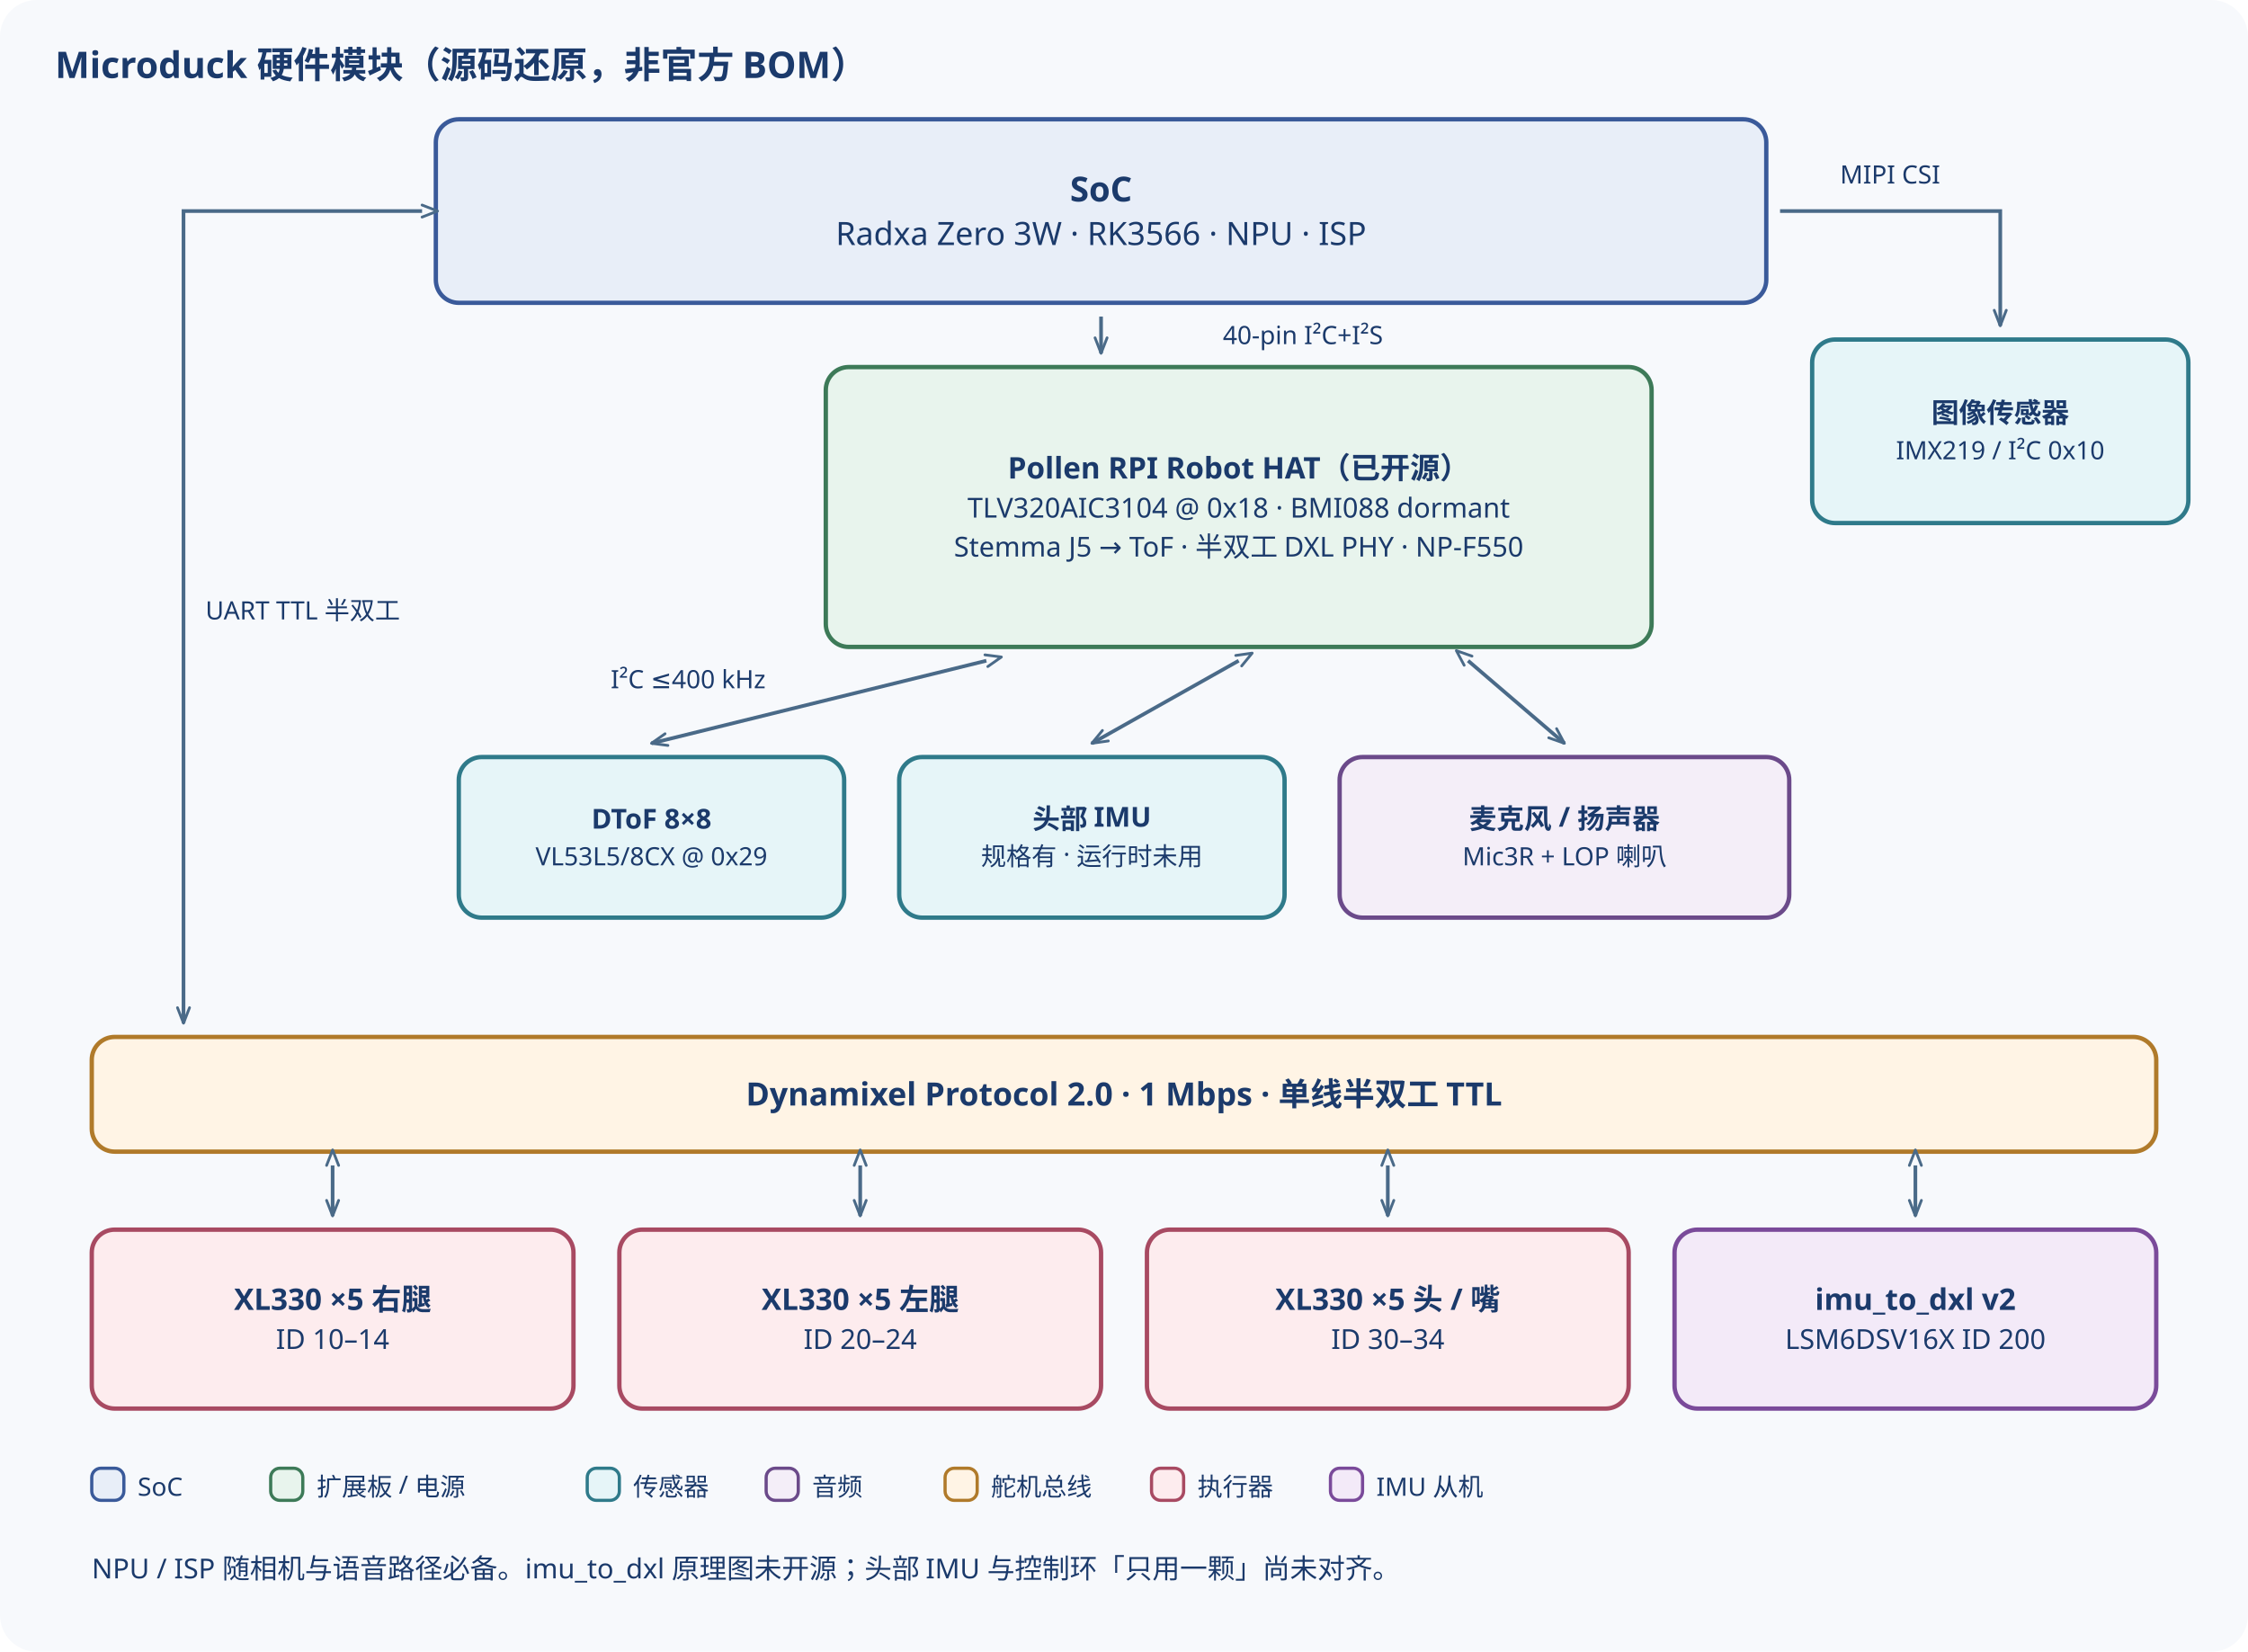
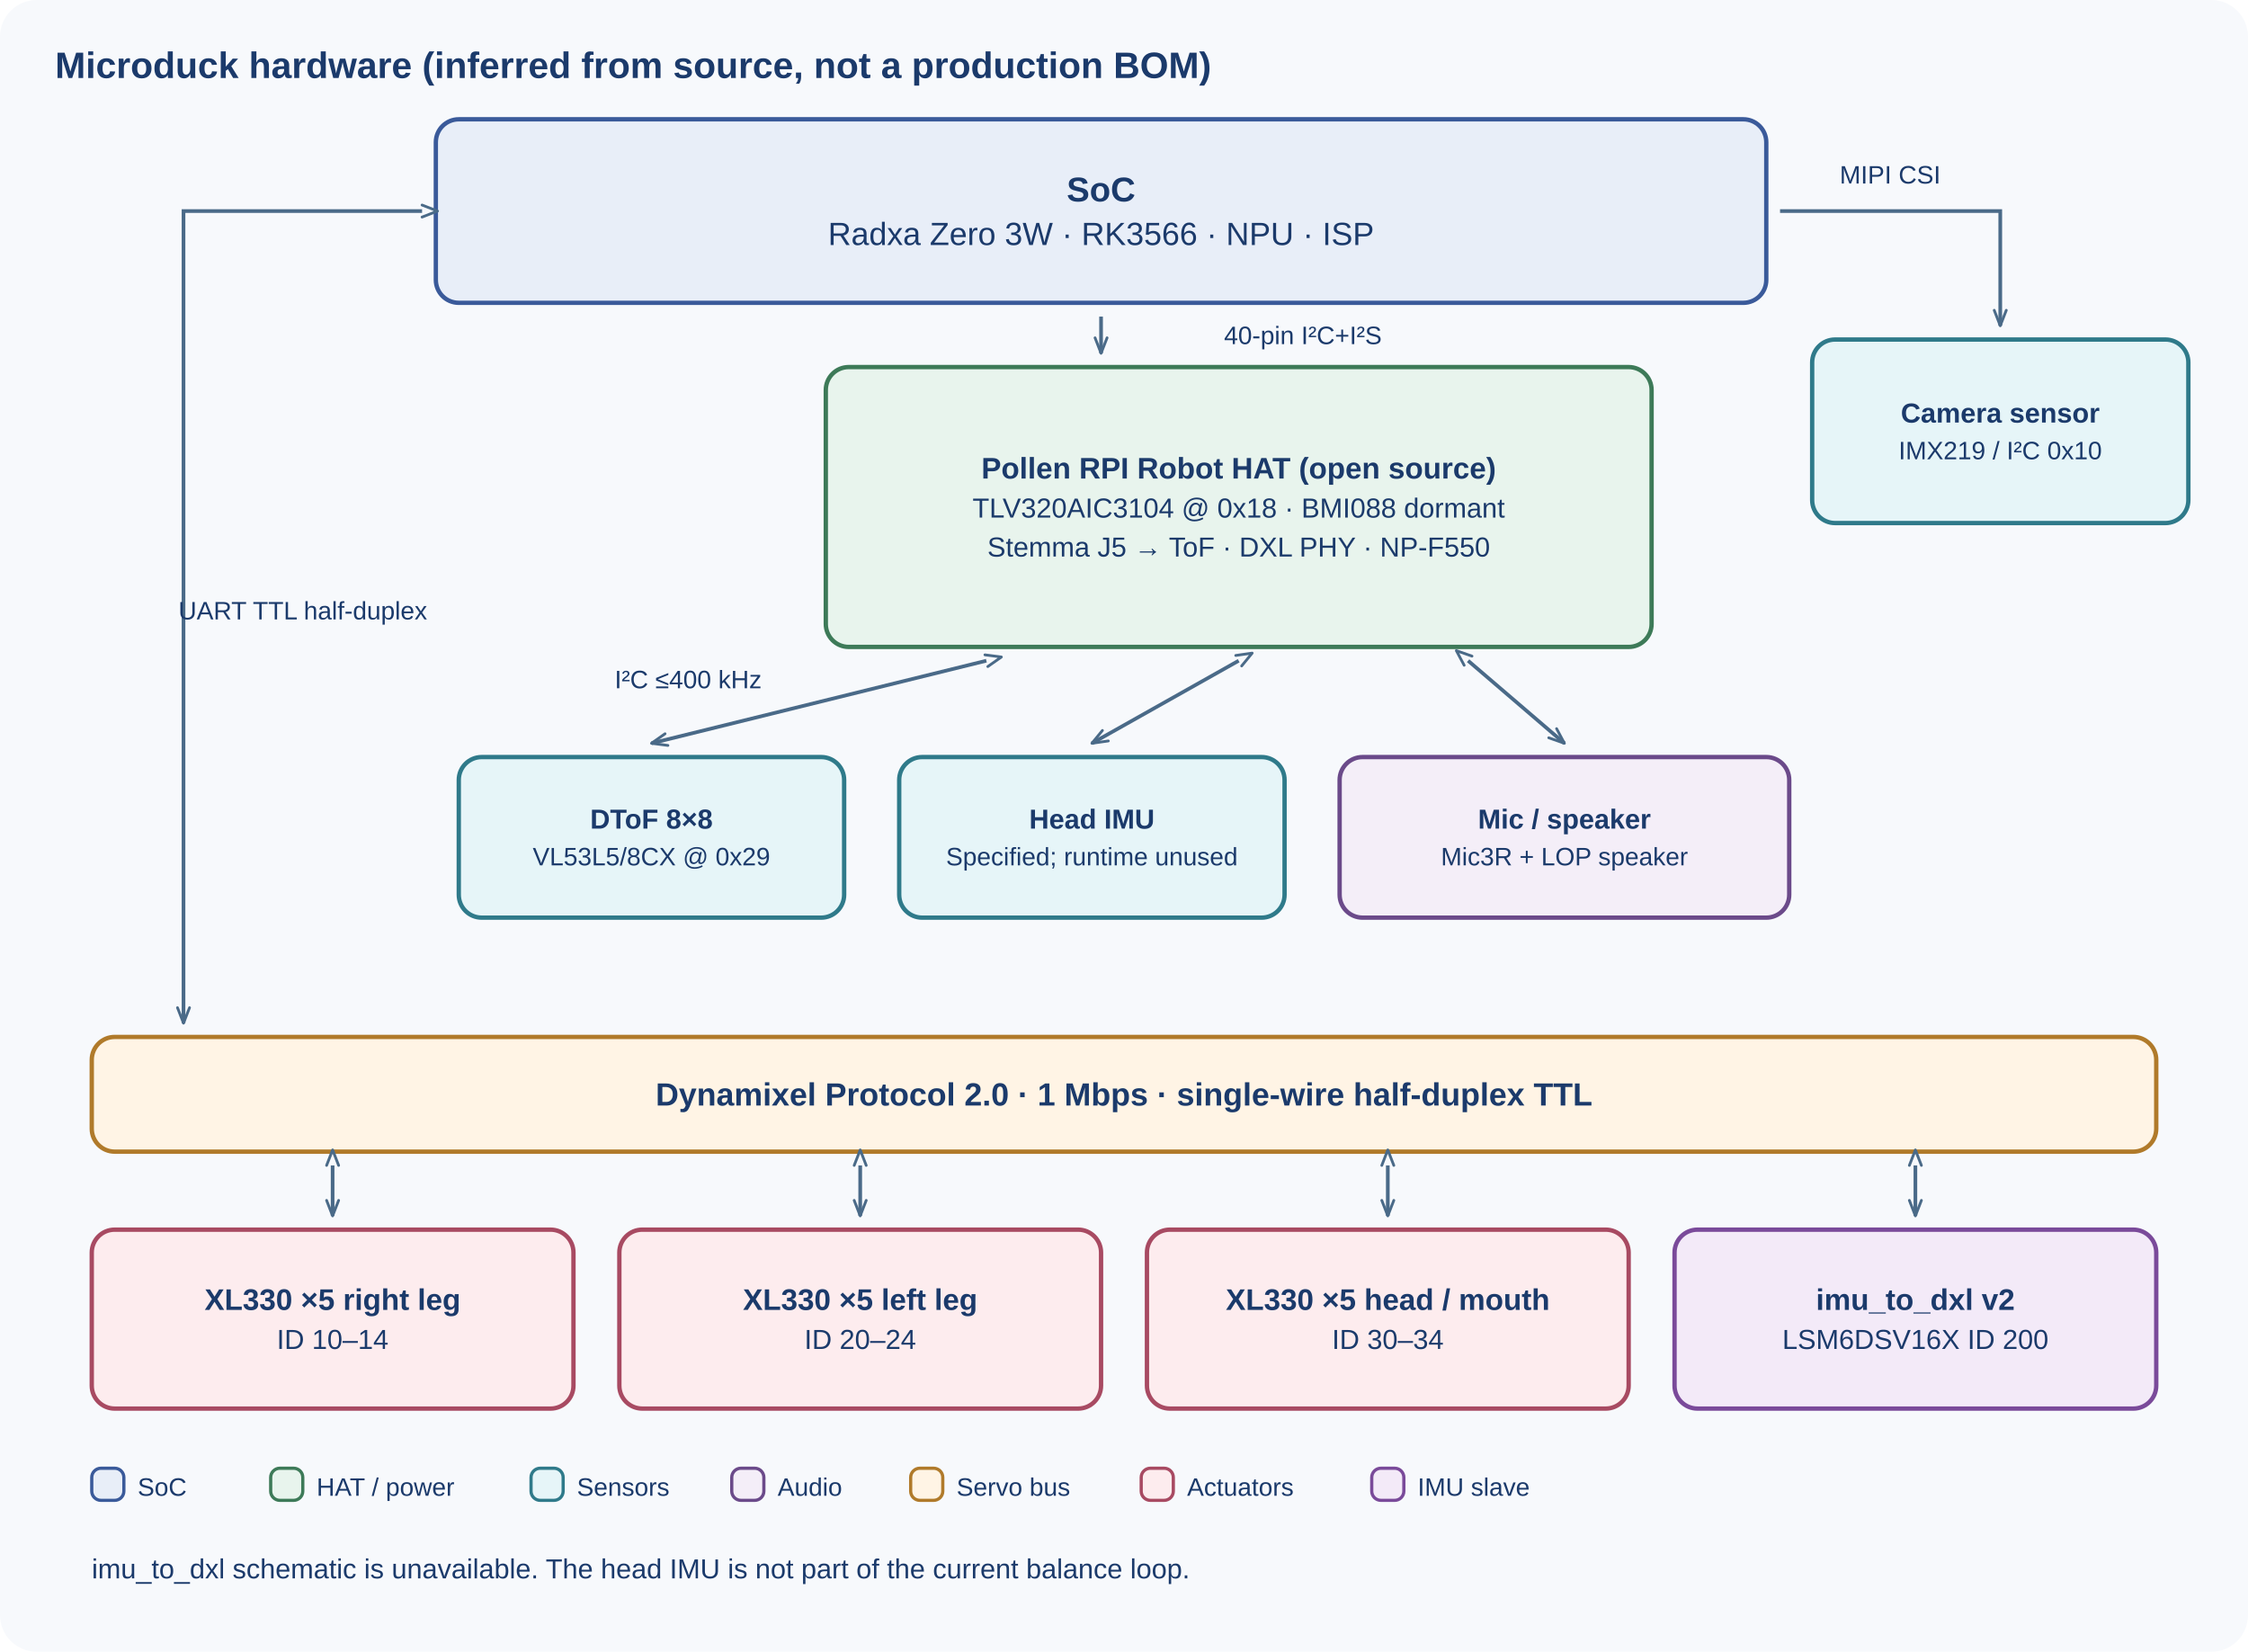
- <svg xmlns="http://www.w3.org/2000/svg" viewBox="0 0 980 720" width="980" height="720" role="img" aria-label="Microduck 硬件模块（源码还原，非官方 BOM）">
+ <svg xmlns="http://www.w3.org/2000/svg" viewBox="0 0 980 720" width="980" height="720" role="img" aria-label="Microduck hardware (inferred from source, not a production BOM)">
  <defs>
    <marker id="ao" viewBox="0 0 12 10" refX="10.5" refY="5" markerWidth="9" markerHeight="7.5" orient="auto" markerUnits="userSpaceOnUse">
      <polyline points="1.5,1.5 10.5,5 1.5,8.5" fill="none" stroke="#4A6A88" stroke-width="1.6" stroke-linecap="round" stroke-linejoin="round" />
    </marker>
    <marker id="ao-rev" viewBox="0 0 12 10" refX="1.5" refY="5" markerWidth="9" markerHeight="7.5" orient="auto-start-reverse" markerUnits="userSpaceOnUse">
      <polyline points="1.5,1.5 10.5,5 1.5,8.5" fill="none" stroke="#4A6A88" stroke-width="1.6" stroke-linecap="round" stroke-linejoin="round" />
    </marker>
  </defs>
  <rect x="0" y="0" width="980" height="720" fill="#F7F9FC" rx="16" />
-   <text x="24" y="34" font-family="'Microsoft YaHei', '微软雅黑', 'PingFang SC', 'Noto Sans SC', sans-serif" font-size="16" font-weight="700" fill="#1B3A6B">Microduck 硬件模块（源码还原，非官方 BOM）</text>
+   <text x="24" y="34" font-family="'Arial', 'Helvetica', sans-serif" font-size="16" font-weight="700" fill="#1B3A6B">Microduck hardware (inferred from source, not a production BOM)</text>
  <rect x="190" y="52" width="580" height="80" rx="10" fill="#E8EEF8" stroke="#3A5A9A" stroke-width="1.9" />
-   <text x="480.0" y="87.8" text-anchor="middle" font-family="'Microsoft YaHei', '微软雅黑', 'PingFang SC', 'Noto Sans SC', sans-serif" font-size="15" font-weight="600" fill="#1B3A6B">SoC</text>
-   <text x="480.0" y="106.8" text-anchor="middle" font-family="'Microsoft YaHei', '微软雅黑', 'PingFang SC', 'Noto Sans SC', sans-serif" font-size="14" font-weight="400" fill="#1B3A6B">Radxa Zero 3W · RK3566 · NPU · ISP</text>
+   <text x="480.0" y="87.8" text-anchor="middle" font-family="'Arial', 'Helvetica', sans-serif" font-size="15" font-weight="600" fill="#1B3A6B">SoC</text>
+   <text x="480.0" y="106.8" text-anchor="middle" font-family="'Arial', 'Helvetica', sans-serif" font-size="14" font-weight="400" fill="#1B3A6B">Radxa Zero 3W · RK3566 · NPU · ISP</text>
  <rect x="790" y="148" width="164" height="80" rx="10" fill="#E6F5F8" stroke="#2F7A8A" stroke-width="1.9" />
-   <text x="872.0" y="184.2" text-anchor="middle" font-family="'Microsoft YaHei', '微软雅黑', 'PingFang SC', 'Noto Sans SC', sans-serif" font-size="12" font-weight="600" fill="#1B3A6B">图像传感器</text>
-   <text x="872.0" y="200.2" text-anchor="middle" font-family="'Microsoft YaHei', '微软雅黑', 'PingFang SC', 'Noto Sans SC', sans-serif" font-size="11" font-weight="400" fill="#1B3A6B">IMX219 / I²C 0x10</text>
+   <text x="872.0" y="184.2" text-anchor="middle" font-family="'Arial', 'Helvetica', sans-serif" font-size="12" font-weight="600" fill="#1B3A6B">Camera sensor</text>
+   <text x="872.0" y="200.2" text-anchor="middle" font-family="'Arial', 'Helvetica', sans-serif" font-size="11" font-weight="400" fill="#1B3A6B">IMX219 / I²C 0x10</text>
  <path d="M 776 92 L 872 92 L 872 142" fill="none" stroke="#4A6A88" stroke-width="1.6" marker-end="url(#ao)" />
-   <text x="824" y="80" text-anchor="middle" font-family="'Microsoft YaHei', '微软雅黑', 'PingFang SC', 'Noto Sans SC', sans-serif" font-size="11" font-weight="400" fill="#1B3A6B">MIPI CSI</text>
+   <text x="824" y="80" text-anchor="middle" font-family="'Arial', 'Helvetica', sans-serif" font-size="11" font-weight="400" fill="#1B3A6B">MIPI CSI</text>
  <rect x="360" y="160" width="360" height="122" rx="10" fill="#E8F4ED" stroke="#3D7A58" stroke-width="1.9" />
-   <text x="540.0" y="208.6" text-anchor="middle" font-family="'Microsoft YaHei', '微软雅黑', 'PingFang SC', 'Noto Sans SC', sans-serif" font-size="13" font-weight="600" fill="#1B3A6B">Pollen RPI Robot HAT（已开源）</text>
-   <text x="540.0" y="225.6" text-anchor="middle" font-family="'Microsoft YaHei', '微软雅黑', 'PingFang SC', 'Noto Sans SC', sans-serif" font-size="12" font-weight="400" fill="#1B3A6B">TLV320AIC3104 @ 0x18  ·  BMI088 dormant</text>
-   <text x="540.0" y="242.6" text-anchor="middle" font-family="'Microsoft YaHei', '微软雅黑', 'PingFang SC', 'Noto Sans SC', sans-serif" font-size="12" font-weight="400" fill="#1B3A6B">Stemma J5 → ToF  ·  半双工 DXL PHY  ·  NP-F550</text>
+   <text x="540.0" y="208.6" text-anchor="middle" font-family="'Arial', 'Helvetica', sans-serif" font-size="13" font-weight="600" fill="#1B3A6B">Pollen RPI Robot HAT (open source)</text>
+   <text x="540.0" y="225.6" text-anchor="middle" font-family="'Arial', 'Helvetica', sans-serif" font-size="12" font-weight="400" fill="#1B3A6B">TLV320AIC3104 @ 0x18  ·  BMI088 dormant</text>
+   <text x="540.0" y="242.6" text-anchor="middle" font-family="'Arial', 'Helvetica', sans-serif" font-size="12" font-weight="400" fill="#1B3A6B">Stemma J5 → ToF · DXL PHY · NP-F550</text>
  <line x1="480" y1="138" x2="480" y2="154" stroke="#4A6A88" stroke-width="1.6" fill="none" marker-end="url(#ao)" />
-   <text x="568" y="150" text-anchor="middle" font-family="'Microsoft YaHei', '微软雅黑', 'PingFang SC', 'Noto Sans SC', sans-serif" font-size="11" font-weight="400" fill="#1B3A6B">40-pin I²C+I²S</text>
+   <text x="568" y="150" text-anchor="middle" font-family="'Arial', 'Helvetica', sans-serif" font-size="11" font-weight="400" fill="#1B3A6B">40-pin I²C+I²S</text>
  <rect x="200" y="330" width="168" height="70" rx="10" fill="#E6F5F8" stroke="#2F7A8A" stroke-width="1.9" />
-   <text x="284.0" y="361.2" text-anchor="middle" font-family="'Microsoft YaHei', '微软雅黑', 'PingFang SC', 'Noto Sans SC', sans-serif" font-size="12" font-weight="600" fill="#1B3A6B">DToF 8×8</text>
-   <text x="284.0" y="377.2" text-anchor="middle" font-family="'Microsoft YaHei', '微软雅黑', 'PingFang SC', 'Noto Sans SC', sans-serif" font-size="11" font-weight="400" fill="#1B3A6B">VL53L5/8CX @ 0x29</text>
+   <text x="284.0" y="361.2" text-anchor="middle" font-family="'Arial', 'Helvetica', sans-serif" font-size="12" font-weight="600" fill="#1B3A6B">DToF 8×8</text>
+   <text x="284.0" y="377.2" text-anchor="middle" font-family="'Arial', 'Helvetica', sans-serif" font-size="11" font-weight="400" fill="#1B3A6B">VL53L5/8CX @ 0x29</text>
  <rect x="392" y="330" width="168" height="70" rx="10" fill="#E6F5F8" stroke="#2F7A8A" stroke-width="1.9" />
-   <text x="476.0" y="361.2" text-anchor="middle" font-family="'Microsoft YaHei', '微软雅黑', 'PingFang SC', 'Noto Sans SC', sans-serif" font-size="12" font-weight="600" fill="#1B3A6B">头部 IMU</text>
-   <text x="476.0" y="377.2" text-anchor="middle" font-family="'Microsoft YaHei', '微软雅黑', 'PingFang SC', 'Noto Sans SC', sans-serif" font-size="11" font-weight="400" fill="#1B3A6B">规格有 · 运行时未用</text>
+   <text x="476.0" y="361.2" text-anchor="middle" font-family="'Arial', 'Helvetica', sans-serif" font-size="12" font-weight="600" fill="#1B3A6B">Head IMU</text>
+   <text x="476.0" y="377.2" text-anchor="middle" font-family="'Arial', 'Helvetica', sans-serif" font-size="11" font-weight="400" fill="#1B3A6B">Specified; runtime unused</text>
  <rect x="584" y="330" width="196" height="70" rx="10" fill="#F4EEF8" stroke="#6B4A8A" stroke-width="1.9" />
-   <text x="682.0" y="361.2" text-anchor="middle" font-family="'Microsoft YaHei', '微软雅黑', 'PingFang SC', 'Noto Sans SC', sans-serif" font-size="12" font-weight="600" fill="#1B3A6B">麦克风 / 扬声器</text>
-   <text x="682.0" y="377.2" text-anchor="middle" font-family="'Microsoft YaHei', '微软雅黑', 'PingFang SC', 'Noto Sans SC', sans-serif" font-size="11" font-weight="400" fill="#1B3A6B">Mic3R + LOP 喇叭</text>
+   <text x="682.0" y="361.2" text-anchor="middle" font-family="'Arial', 'Helvetica', sans-serif" font-size="12" font-weight="600" fill="#1B3A6B">Mic / speaker</text>
+   <text x="682.0" y="377.2" text-anchor="middle" font-family="'Arial', 'Helvetica', sans-serif" font-size="11" font-weight="400" fill="#1B3A6B">Mic3R + LOP speaker</text>
  <path d="M 430 288 L 284 324" fill="none" stroke="#4A6A88" stroke-width="1.6" marker-start="url(#ao-rev)" marker-end="url(#ao)" />
-   <text x="300" y="300" text-anchor="middle" font-family="'Microsoft YaHei', '微软雅黑', 'PingFang SC', 'Noto Sans SC', sans-serif" font-size="11" font-weight="400" fill="#1B3A6B">I²C ≤400 kHz</text>
+   <text x="300" y="300" text-anchor="middle" font-family="'Arial', 'Helvetica', sans-serif" font-size="11" font-weight="400" fill="#1B3A6B">I²C ≤400 kHz</text>
  <path d="M 540 288 L 476 324" fill="none" stroke="#4A6A88" stroke-width="1.6" marker-start="url(#ao-rev)" marker-end="url(#ao)" />
  <path d="M 640 288 L 682 324" fill="none" stroke="#4A6A88" stroke-width="1.6" marker-start="url(#ao-rev)" marker-end="url(#ao)" />
  <path d="M 184 92 L 80 92 L 80 446" fill="none" stroke="#4A6A88" stroke-width="1.6" marker-start="url(#ao-rev)" marker-end="url(#ao)" />
-   <text x="132" y="270" text-anchor="middle" font-family="'Microsoft YaHei', '微软雅黑', 'PingFang SC', 'Noto Sans SC', sans-serif" font-size="11" font-weight="400" fill="#1B3A6B">UART TTL 半双工</text>
+   <text x="132" y="270" text-anchor="middle" font-family="'Arial', 'Helvetica', sans-serif" font-size="11" font-weight="400" fill="#1B3A6B">UART TTL half-duplex</text>
  <rect x="40" y="452" width="900" height="50" rx="10" fill="#FFF4E5" stroke="#B07A2A" stroke-width="1.9" />
-   <text x="490.0" y="481.9" text-anchor="middle" font-family="'Microsoft YaHei', '微软雅黑', 'PingFang SC', 'Noto Sans SC', sans-serif" font-size="14" font-weight="600" fill="#1B3A6B">Dynamixel Protocol 2.0  ·  1 Mbps  ·  单线半双工 TTL</text>
+   <text x="490.0" y="481.9" text-anchor="middle" font-family="'Arial', 'Helvetica', sans-serif" font-size="14" font-weight="600" fill="#1B3A6B">Dynamixel Protocol 2.0 · 1 Mbps · single-wire half-duplex TTL</text>
  <rect x="40" y="536" width="210" height="78" rx="10" fill="#FDECEE" stroke="#A84A62" stroke-width="1.9" />
-   <text x="145.0" y="571.0" text-anchor="middle" font-family="'Microsoft YaHei', '微软雅黑', 'PingFang SC', 'Noto Sans SC', sans-serif" font-size="13" font-weight="600" fill="#1B3A6B">XL330 ×5  右腿</text>
-   <text x="145.0" y="588.0" text-anchor="middle" font-family="'Microsoft YaHei', '微软雅黑', 'PingFang SC', 'Noto Sans SC', sans-serif" font-size="12" font-weight="400" fill="#1B3A6B">ID 10–14</text>
+   <text x="145.0" y="571.0" text-anchor="middle" font-family="'Arial', 'Helvetica', sans-serif" font-size="13" font-weight="600" fill="#1B3A6B">XL330 ×5 right leg</text>
+   <text x="145.0" y="588.0" text-anchor="middle" font-family="'Arial', 'Helvetica', sans-serif" font-size="12" font-weight="400" fill="#1B3A6B">ID 10–14</text>
  <line x1="145" y1="508" x2="145" y2="530" stroke="#4A6A88" stroke-width="1.6" fill="none" marker-start="url(#ao-rev)" marker-end="url(#ao)" />
  <rect x="270" y="536" width="210" height="78" rx="10" fill="#FDECEE" stroke="#A84A62" stroke-width="1.9" />
-   <text x="375.0" y="571.0" text-anchor="middle" font-family="'Microsoft YaHei', '微软雅黑', 'PingFang SC', 'Noto Sans SC', sans-serif" font-size="13" font-weight="600" fill="#1B3A6B">XL330 ×5  左腿</text>
-   <text x="375.0" y="588.0" text-anchor="middle" font-family="'Microsoft YaHei', '微软雅黑', 'PingFang SC', 'Noto Sans SC', sans-serif" font-size="12" font-weight="400" fill="#1B3A6B">ID 20–24</text>
+   <text x="375.0" y="571.0" text-anchor="middle" font-family="'Arial', 'Helvetica', sans-serif" font-size="13" font-weight="600" fill="#1B3A6B">XL330 ×5 left leg</text>
+   <text x="375.0" y="588.0" text-anchor="middle" font-family="'Arial', 'Helvetica', sans-serif" font-size="12" font-weight="400" fill="#1B3A6B">ID 20–24</text>
  <line x1="375" y1="508" x2="375" y2="530" stroke="#4A6A88" stroke-width="1.6" fill="none" marker-start="url(#ao-rev)" marker-end="url(#ao)" />
  <rect x="500" y="536" width="210" height="78" rx="10" fill="#FDECEE" stroke="#A84A62" stroke-width="1.9" />
-   <text x="605.0" y="571.0" text-anchor="middle" font-family="'Microsoft YaHei', '微软雅黑', 'PingFang SC', 'Noto Sans SC', sans-serif" font-size="13" font-weight="600" fill="#1B3A6B">XL330 ×5  头 / 嘴</text>
-   <text x="605.0" y="588.0" text-anchor="middle" font-family="'Microsoft YaHei', '微软雅黑', 'PingFang SC', 'Noto Sans SC', sans-serif" font-size="12" font-weight="400" fill="#1B3A6B">ID 30–34</text>
+   <text x="605.0" y="571.0" text-anchor="middle" font-family="'Arial', 'Helvetica', sans-serif" font-size="13" font-weight="600" fill="#1B3A6B">XL330 ×5 head / mouth</text>
+   <text x="605.0" y="588.0" text-anchor="middle" font-family="'Arial', 'Helvetica', sans-serif" font-size="12" font-weight="400" fill="#1B3A6B">ID 30–34</text>
  <line x1="605" y1="508" x2="605" y2="530" stroke="#4A6A88" stroke-width="1.6" fill="none" marker-start="url(#ao-rev)" marker-end="url(#ao)" />
  <rect x="730" y="536" width="210" height="78" rx="10" fill="#F3EAF8" stroke="#7A4A9A" stroke-width="1.9" />
-   <text x="835.0" y="571.0" text-anchor="middle" font-family="'Microsoft YaHei', '微软雅黑', 'PingFang SC', 'Noto Sans SC', sans-serif" font-size="13" font-weight="600" fill="#1B3A6B">imu_to_dxl v2</text>
-   <text x="835.0" y="588.0" text-anchor="middle" font-family="'Microsoft YaHei', '微软雅黑', 'PingFang SC', 'Noto Sans SC', sans-serif" font-size="12" font-weight="400" fill="#1B3A6B">LSM6DSV16X  ID 200</text>
+   <text x="835.0" y="571.0" text-anchor="middle" font-family="'Arial', 'Helvetica', sans-serif" font-size="13" font-weight="600" fill="#1B3A6B">imu_to_dxl v2</text>
+   <text x="835.0" y="588.0" text-anchor="middle" font-family="'Arial', 'Helvetica', sans-serif" font-size="12" font-weight="400" fill="#1B3A6B">LSM6DSV16X  ID 200</text>
  <line x1="835" y1="508" x2="835" y2="530" stroke="#4A6A88" stroke-width="1.6" fill="none" marker-start="url(#ao-rev)" marker-end="url(#ao)" />
-   <g font-family="'Microsoft YaHei', '微软雅黑', 'PingFang SC', 'Noto Sans SC', sans-serif" font-size="11" fill="#1B3A6B">
+   <g font-family="'Arial', 'Helvetica', sans-serif" font-size="11" fill="#1B3A6B">
    <rect x="40" y="640" width="14" height="14" rx="4" fill="#E8EEF8" stroke="#3A5A9A" stroke-width="1.4" />
    <text x="60" y="652">SoC</text>
    <rect x="118" y="640" width="14" height="14" rx="4" fill="#E8F4ED" stroke="#3D7A58" stroke-width="1.4" />
-     <text x="138" y="652">扩展板 / 电源</text>
-     <rect x="256" y="640" width="14" height="14" rx="4" fill="#E6F5F8" stroke="#2F7A8A" stroke-width="1.4" />
-     <text x="276" y="652">传感器</text>
-     <rect x="334" y="640" width="14" height="14" rx="4" fill="#F4EEF8" stroke="#6B4A8A" stroke-width="1.4" />
-     <text x="354" y="652">音频</text>
-     <rect x="412" y="640" width="14" height="14" rx="4" fill="#FFF4E5" stroke="#B07A2A" stroke-width="1.4" />
-     <text x="432" y="652">舵机总线</text>
-     <rect x="502" y="640" width="14" height="14" rx="4" fill="#FDECEE" stroke="#A84A62" stroke-width="1.4" />
-     <text x="522" y="652">执行器</text>
-     <rect x="580" y="640" width="14" height="14" rx="4" fill="#F3EAF8" stroke="#7A4A9A" stroke-width="1.4" />
-     <text x="600" y="652">IMU 从机</text>
+     <text x="138" y="652">HAT / power</text>
+     <rect x="231.5" y="640" width="14" height="14" rx="4" fill="#E6F5F8" stroke="#2F7A8A" stroke-width="1.4" />
+     <text x="251.5" y="652">Sensors</text>
+     <rect x="319.0" y="640" width="14" height="14" rx="4" fill="#F4EEF8" stroke="#6B4A8A" stroke-width="1.4" />
+     <text x="339.0" y="652">Audio</text>
+     <rect x="397.0" y="640" width="14" height="14" rx="4" fill="#FFF4E5" stroke="#B07A2A" stroke-width="1.4" />
+     <text x="417.0" y="652">Servo bus</text>
+     <rect x="497.5" y="640" width="14" height="14" rx="4" fill="#FDECEE" stroke="#A84A62" stroke-width="1.4" />
+     <text x="517.5" y="652">Actuators</text>
+     <rect x="598.0" y="640" width="14" height="14" rx="4" fill="#F3EAF8" stroke="#7A4A9A" stroke-width="1.4" />
+     <text x="618.0" y="652">IMU slave</text>
  </g>
-   <text x="40" y="688" font-family="'Microsoft YaHei', '微软雅黑', 'PingFang SC', 'Noto Sans SC', sans-serif" font-size="12" fill="#1B3A6B">NPU / ISP 随相机与语音路径必备。imu_to_dxl 原理图未开源；头部 IMU 与控制环「只用一颗」尚未对齐。</text>
+   <text x="40" y="688" font-family="'Arial', 'Helvetica', sans-serif" font-size="12" fill="#1B3A6B">imu_to_dxl schematic is unavailable. The head IMU is not part of the current balance loop.</text>
</svg>
